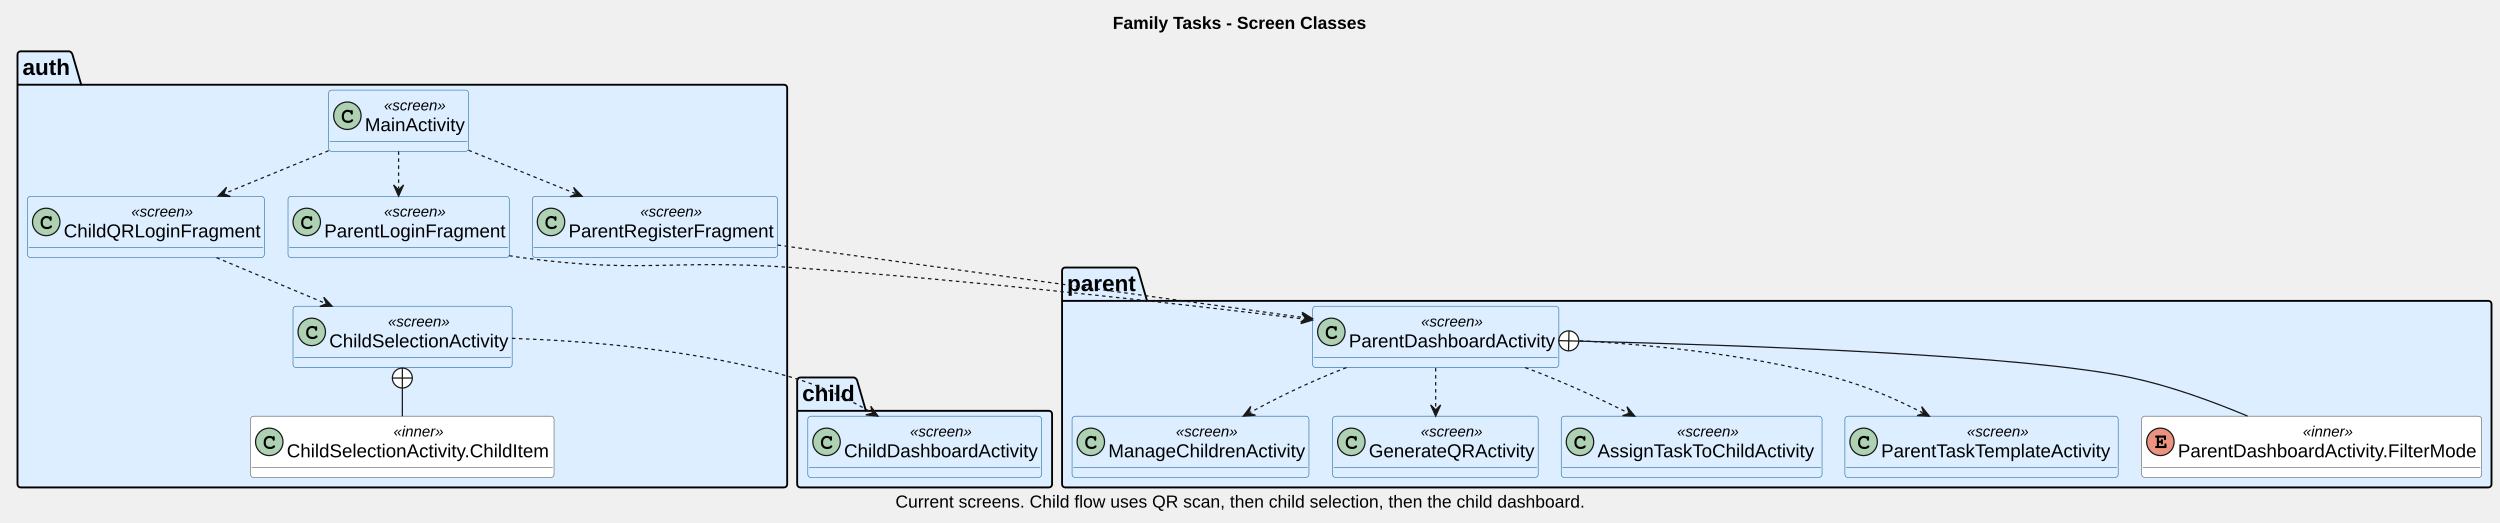
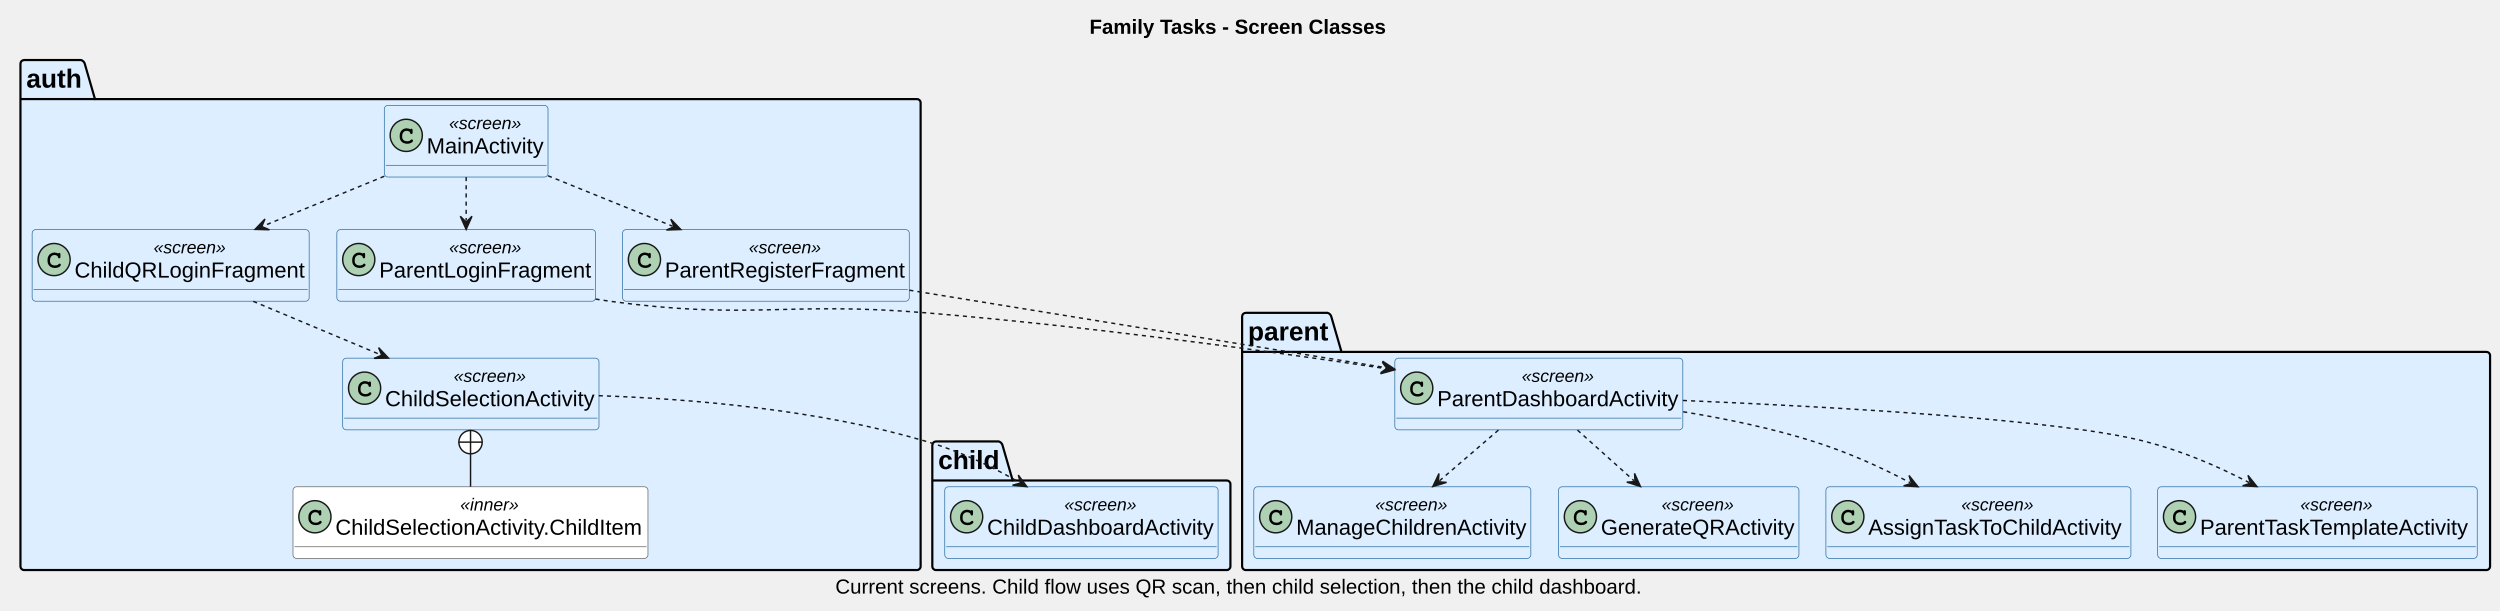
- <svg xmlns="http://www.w3.org/2000/svg" contentStyleType="text/css" height="1045px" preserveAspectRatio="none" style="width:5002px;height:1045px;background:#FFFFFF;" version="1.1" viewBox="0 0 5002 1045" width="5002.5px" zoomAndPan="magnify">
+ <svg xmlns="http://www.w3.org/2000/svg" contentStyleType="text/css" height="1045px" preserveAspectRatio="none" style="width:4277px;height:1045px;background:#FFFFFF;" version="1.1" viewBox="0 0 4277 1045" width="4277.5px" zoomAndPan="magnify">
  <defs />
  <g>
-     <text fill="#000000" font-family="Arial" font-size="35" font-weight="bold" lengthAdjust="spacing" textLength="509.739" x="2226.381" y="57.83">Family Tasks - Screen Classes</text>
+     <text fill="#000000" font-family="Arial" font-size="35" font-weight="bold" lengthAdjust="spacing" textLength="509.739" x="1863.881" y="57.83">Family Tasks - Screen Classes</text>
    <g id="cluster_auth">
      <path d="M41.25,102.747 L138.738,102.747 A9.375,9.375 0 0 1 144.988,108.997 L162.488,169.492 L1568.75,169.492 A6.25,6.25 0 0 1 1575,175.742 L1575,968.997 A6.25,6.25 0 0 1 1568.75,975.247 L41.25,975.247 A6.25,6.25 0 0 1 35,968.997 L35,108.997 A6.25,6.25 0 0 1 41.25,102.747 " fill="#DCEEFF" style="stroke:#000000;stroke-width:3.75;" />
      <line style="stroke:#000000;stroke-width:3.75;" x1="35" x2="162.488" y1="169.492" y2="169.492" />
      <text fill="#000000" font-family="Arial" font-size="45" font-weight="bold" lengthAdjust="spacing" textLength="94.988" x="45" y="149.956">auth</text>
    </g>
    <g id="cluster_parent">
-       <path d="M2131.25,535.247 L2271.277,535.247 A9.375,9.375 0 0 1 2277.527,541.497 L2295.027,601.992 L4978.75,601.992 A6.25,6.25 0 0 1 4985,608.242 L4985,968.997 A6.25,6.25 0 0 1 4978.75,975.247 L2131.25,975.247 A6.25,6.25 0 0 1 2125,968.997 L2125,541.497 A6.25,6.25 0 0 1 2131.25,535.247 " fill="#DCEEFF" style="stroke:#000000;stroke-width:3.75;" />
+       <path d="M2131.25,535.247 L2271.277,535.247 A9.375,9.375 0 0 1 2277.527,541.497 L2295.027,601.992 L4253.75,601.992 A6.25,6.25 0 0 1 4260,608.242 L4260,968.997 A6.25,6.25 0 0 1 4253.75,975.247 L2131.25,975.247 A6.25,6.25 0 0 1 2125,968.997 L2125,541.497 A6.25,6.25 0 0 1 2131.25,535.247 " fill="#DCEEFF" style="stroke:#000000;stroke-width:3.75;" />
      <line style="stroke:#000000;stroke-width:3.75;" x1="2125" x2="2295.027" y1="601.992" y2="601.992" />
      <text fill="#000000" font-family="Arial" font-size="45" font-weight="bold" lengthAdjust="spacing" textLength="137.527" x="2135" y="582.456">parent</text>
    </g>
    <g id="cluster_child">
      <path d="M1601.25,755.247 L1708.757,755.247 A9.375,9.375 0 0 1 1715.007,761.497 L1732.507,821.992 L2098.75,821.992 A6.25,6.25 0 0 1 2105,828.242 L2105,968.997 A6.25,6.25 0 0 1 2098.75,975.247 L1601.25,975.247 A6.25,6.25 0 0 1 1595,968.997 L1595,761.497 A6.25,6.25 0 0 1 1601.25,755.247 " fill="#DCEEFF" style="stroke:#000000;stroke-width:3.75;" />
      <line style="stroke:#000000;stroke-width:3.75;" x1="1595" x2="1732.507" y1="821.992" y2="821.992" />
      <text fill="#000000" font-family="Arial" font-size="45" font-weight="bold" lengthAdjust="spacing" textLength="105.007" x="1605" y="802.456">child</text>
    </g>
    <g id="elem_MainActivity">
      <rect codeLine="19" fill="#DCEEFF" height="122.618" id="MainActivity" rx="6.25" ry="6.25" style="stroke:#2F6FA3;stroke-width:1.25;" width="280.043" x="657.5" y="180.247" />
      <ellipse cx="695" cy="231.556" fill="#ADD1B2" rx="27.5" ry="27.5" style="stroke:#181818;stroke-width:2.5;" />
      <path d="M701.914,221.243 Q702.305,220.696 702.773,220.423 Q703.242,220.149 703.789,220.149 Q704.727,220.149 705.312,220.814 Q705.898,221.439 705.898,222.962 L705.898,226.595 Q705.898,228.118 705.312,228.782 Q704.727,229.446 703.789,229.446 Q702.93,229.446 702.422,228.939 Q701.914,228.47 701.641,227.181 Q701.523,226.282 701.055,225.814 Q700.234,224.876 698.711,224.329 Q697.188,223.782 695.625,223.782 Q693.711,223.782 692.109,224.603 Q690.547,225.423 689.297,227.298 Q688.086,229.173 688.086,231.751 L688.086,234.486 Q688.086,237.571 690.312,239.642 Q692.539,241.673 696.523,241.673 Q698.867,241.673 700.508,241.048 Q701.484,240.657 702.539,239.564 Q703.203,238.899 703.555,238.704 Q703.945,238.509 704.453,238.509 Q705.273,238.509 705.898,239.173 Q706.562,239.798 706.562,240.657 Q706.562,241.517 705.703,242.532 Q704.453,243.978 702.461,244.798 Q699.766,245.931 696.523,245.931 Q692.734,245.931 689.727,244.368 Q687.266,243.118 685.547,240.462 Q683.828,237.767 683.828,234.564 L683.828,231.673 Q683.828,228.353 685.352,225.501 Q686.914,222.611 689.648,221.087 Q692.383,219.524 695.469,219.524 Q697.305,219.524 698.906,219.954 Q700.547,220.345 701.914,221.243 Z " fill="#000000" />
      <text fill="#000000" font-family="Arial" font-size="30" font-style="italic" lengthAdjust="spacing" textLength="123.413" x="768.315" y="220.886">«screen»</text>
      <text fill="#000000" font-family="Arial" font-size="37.5" lengthAdjust="spacing" textLength="200.043" x="730" y="262.418">MainActivity</text>
      <line style="stroke:#2F6FA3;stroke-width:1.25;" x1="660" x2="935.043" y1="282.865" y2="282.865" />
    </g>
    <g id="elem_ParentLoginFragment">
      <rect codeLine="20" fill="#DCEEFF" height="122.618" id="ParentLoginFragment" rx="6.25" ry="6.25" style="stroke:#2F6FA3;stroke-width:1.25;" width="442.714" x="576.25" y="392.747" />
      <ellipse cx="613.75" cy="444.056" fill="#ADD1B2" rx="27.5" ry="27.5" style="stroke:#181818;stroke-width:2.5;" />
      <path d="M620.664,433.743 Q621.055,433.196 621.523,432.923 Q621.992,432.649 622.539,432.649 Q623.477,432.649 624.062,433.314 Q624.648,433.939 624.648,435.462 L624.648,439.095 Q624.648,440.618 624.062,441.282 Q623.477,441.946 622.539,441.946 Q621.68,441.946 621.172,441.439 Q620.664,440.97 620.391,439.681 Q620.273,438.782 619.805,438.314 Q618.984,437.376 617.461,436.829 Q615.938,436.282 614.375,436.282 Q612.461,436.282 610.859,437.103 Q609.297,437.923 608.047,439.798 Q606.836,441.673 606.836,444.251 L606.836,446.986 Q606.836,450.071 609.062,452.142 Q611.289,454.173 615.273,454.173 Q617.617,454.173 619.258,453.548 Q620.234,453.157 621.289,452.064 Q621.953,451.399 622.305,451.204 Q622.695,451.009 623.203,451.009 Q624.023,451.009 624.648,451.673 Q625.312,452.298 625.312,453.157 Q625.312,454.017 624.453,455.032 Q623.203,456.478 621.211,457.298 Q618.516,458.431 615.273,458.431 Q611.484,458.431 608.477,456.868 Q606.016,455.618 604.297,452.962 Q602.578,450.267 602.578,447.064 L602.578,444.173 Q602.578,440.853 604.102,438.001 Q605.664,435.111 608.398,433.587 Q611.133,432.024 614.219,432.024 Q616.055,432.024 617.656,432.454 Q619.297,432.845 620.664,433.743 Z " fill="#000000" />
      <text fill="#000000" font-family="Arial" font-size="30" font-style="italic" lengthAdjust="spacing" textLength="123.413" x="768.4" y="433.386">«screen»</text>
      <text fill="#000000" font-family="Arial" font-size="37.5" lengthAdjust="spacing" textLength="362.714" x="648.75" y="474.918">ParentLoginFragment</text>
      <line style="stroke:#2F6FA3;stroke-width:1.25;" x1="578.75" x2="1016.464" y1="495.365" y2="495.365" />
    </g>
    <g id="elem_ParentRegisterFragment">
      <rect codeLine="21" fill="#DCEEFF" height="122.618" id="ParentRegisterFragment" rx="6.25" ry="6.25" style="stroke:#2F6FA3;stroke-width:1.25;" width="490.596" x="1065" y="392.747" />
      <ellipse cx="1102.5" cy="444.056" fill="#ADD1B2" rx="27.5" ry="27.5" style="stroke:#181818;stroke-width:2.5;" />
      <path d="M1109.414,433.743 Q1109.805,433.196 1110.273,432.923 Q1110.742,432.649 1111.289,432.649 Q1112.227,432.649 1112.812,433.314 Q1113.398,433.939 1113.398,435.462 L1113.398,439.095 Q1113.398,440.618 1112.812,441.282 Q1112.227,441.946 1111.289,441.946 Q1110.43,441.946 1109.922,441.439 Q1109.414,440.97 1109.141,439.681 Q1109.023,438.782 1108.555,438.314 Q1107.734,437.376 1106.211,436.829 Q1104.688,436.282 1103.125,436.282 Q1101.211,436.282 1099.609,437.103 Q1098.047,437.923 1096.797,439.798 Q1095.586,441.673 1095.586,444.251 L1095.586,446.986 Q1095.586,450.071 1097.812,452.142 Q1100.039,454.173 1104.023,454.173 Q1106.367,454.173 1108.008,453.548 Q1108.984,453.157 1110.039,452.064 Q1110.703,451.399 1111.055,451.204 Q1111.445,451.009 1111.953,451.009 Q1112.773,451.009 1113.398,451.673 Q1114.062,452.298 1114.062,453.157 Q1114.062,454.017 1113.203,455.032 Q1111.953,456.478 1109.961,457.298 Q1107.266,458.431 1104.023,458.431 Q1100.234,458.431 1097.227,456.868 Q1094.766,455.618 1093.047,452.962 Q1091.328,450.267 1091.328,447.064 L1091.328,444.173 Q1091.328,440.853 1092.852,438.001 Q1094.414,435.111 1097.148,433.587 Q1099.883,432.024 1102.969,432.024 Q1104.805,432.024 1106.406,432.454 Q1108.047,432.845 1109.414,433.743 Z " fill="#000000" />
      <text fill="#000000" font-family="Arial" font-size="30" font-style="italic" lengthAdjust="spacing" textLength="123.413" x="1281.091" y="433.386">«screen»</text>
      <text fill="#000000" font-family="Arial" font-size="37.5" lengthAdjust="spacing" textLength="410.596" x="1137.5" y="474.918">ParentRegisterFragment</text>
      <line style="stroke:#2F6FA3;stroke-width:1.25;" x1="1067.5" x2="1553.096" y1="495.365" y2="495.365" />
    </g>
    <g id="elem_ChildQRLoginFragment">
      <rect codeLine="22" fill="#DCEEFF" height="122.618" id="ChildQRLoginFragment" rx="6.25" ry="6.25" style="stroke:#2F6FA3;stroke-width:1.25;" width="473.933" x="55" y="392.747" />
      <ellipse cx="92.5" cy="444.056" fill="#ADD1B2" rx="27.5" ry="27.5" style="stroke:#181818;stroke-width:2.5;" />
      <path d="M99.414,433.743 Q99.805,433.196 100.273,432.923 Q100.742,432.649 101.289,432.649 Q102.227,432.649 102.812,433.314 Q103.398,433.939 103.398,435.462 L103.398,439.095 Q103.398,440.618 102.812,441.282 Q102.227,441.946 101.289,441.946 Q100.43,441.946 99.922,441.439 Q99.414,440.97 99.141,439.681 Q99.023,438.782 98.555,438.314 Q97.734,437.376 96.211,436.829 Q94.688,436.282 93.125,436.282 Q91.211,436.282 89.609,437.103 Q88.047,437.923 86.797,439.798 Q85.586,441.673 85.586,444.251 L85.586,446.986 Q85.586,450.071 87.812,452.142 Q90.039,454.173 94.023,454.173 Q96.367,454.173 98.008,453.548 Q98.984,453.157 100.039,452.064 Q100.703,451.399 101.055,451.204 Q101.445,451.009 101.953,451.009 Q102.773,451.009 103.398,451.673 Q104.062,452.298 104.062,453.157 Q104.062,454.017 103.203,455.032 Q101.953,456.478 99.961,457.298 Q97.266,458.431 94.023,458.431 Q90.234,458.431 87.227,456.868 Q84.766,455.618 83.047,452.962 Q81.328,450.267 81.328,447.064 L81.328,444.173 Q81.328,440.853 82.852,438.001 Q84.414,435.111 87.148,433.587 Q89.883,432.024 92.969,432.024 Q94.805,432.024 96.406,432.454 Q98.047,432.845 99.414,433.743 Z " fill="#000000" />
      <text fill="#000000" font-family="Arial" font-size="30" font-style="italic" lengthAdjust="spacing" textLength="123.413" x="262.76" y="433.386">«screen»</text>
      <text fill="#000000" font-family="Arial" font-size="37.5" lengthAdjust="spacing" textLength="393.933" x="127.5" y="474.918">ChildQRLoginFragment</text>
      <line style="stroke:#2F6FA3;stroke-width:1.25;" x1="57.5" x2="526.433" y1="495.365" y2="495.365" />
    </g>
    <g id="elem_ChildSelectionActivity">
      <rect codeLine="23" fill="#DCEEFF" height="122.618" id="ChildSelectionActivity" rx="6.25" ry="6.25" style="stroke:#2F6FA3;stroke-width:1.25;" width="438.484" x="586.25" y="612.747" />
      <ellipse cx="623.75" cy="664.056" fill="#ADD1B2" rx="27.5" ry="27.5" style="stroke:#181818;stroke-width:2.5;" />
      <path d="M630.664,653.743 Q631.055,653.196 631.523,652.923 Q631.992,652.649 632.539,652.649 Q633.477,652.649 634.062,653.314 Q634.648,653.939 634.648,655.462 L634.648,659.095 Q634.648,660.618 634.062,661.282 Q633.477,661.946 632.539,661.946 Q631.68,661.946 631.172,661.439 Q630.664,660.97 630.391,659.681 Q630.273,658.782 629.805,658.314 Q628.984,657.376 627.461,656.829 Q625.938,656.282 624.375,656.282 Q622.461,656.282 620.859,657.103 Q619.297,657.923 618.047,659.798 Q616.836,661.673 616.836,664.251 L616.836,666.986 Q616.836,670.071 619.062,672.142 Q621.289,674.173 625.273,674.173 Q627.617,674.173 629.258,673.548 Q630.234,673.157 631.289,672.064 Q631.953,671.399 632.305,671.204 Q632.695,671.009 633.203,671.009 Q634.023,671.009 634.648,671.673 Q635.312,672.298 635.312,673.157 Q635.312,674.017 634.453,675.032 Q633.203,676.478 631.211,677.298 Q628.516,678.431 625.273,678.431 Q621.484,678.431 618.477,676.868 Q616.016,675.618 614.297,672.962 Q612.578,670.267 612.578,667.064 L612.578,664.173 Q612.578,660.853 614.102,658.001 Q615.664,655.111 618.398,653.587 Q621.133,652.024 624.219,652.024 Q626.055,652.024 627.656,652.454 Q629.297,652.845 630.664,653.743 Z " fill="#000000" />
      <text fill="#000000" font-family="Arial" font-size="30" font-style="italic" lengthAdjust="spacing" textLength="123.413" x="776.285" y="653.386">«screen»</text>
      <text fill="#000000" font-family="Arial" font-size="37.5" lengthAdjust="spacing" textLength="358.484" x="658.75" y="694.918">ChildSelectionActivity</text>
      <line style="stroke:#2F6FA3;stroke-width:1.25;" x1="588.75" x2="1022.234" y1="715.365" y2="715.365" />
    </g>
    <g id="elem_SelectionChildItem">
      <rect codeLine="24" fill="#FFFFFF" height="122.618" id="SelectionChildItem" rx="6.25" ry="6.25" style="stroke:#666666;stroke-width:1.25;" width="607.289" x="501.25" y="832.747" />
      <ellipse cx="538.75" cy="884.056" fill="#ADD1B2" rx="27.5" ry="27.5" style="stroke:#181818;stroke-width:2.5;" />
      <path d="M545.664,873.743 Q546.055,873.196 546.523,872.923 Q546.992,872.649 547.539,872.649 Q548.477,872.649 549.062,873.314 Q549.648,873.939 549.648,875.462 L549.648,879.095 Q549.648,880.618 549.062,881.282 Q548.477,881.946 547.539,881.946 Q546.68,881.946 546.172,881.439 Q545.664,880.97 545.391,879.681 Q545.273,878.782 544.805,878.314 Q543.984,877.376 542.461,876.829 Q540.938,876.282 539.375,876.282 Q537.461,876.282 535.859,877.103 Q534.297,877.923 533.047,879.798 Q531.836,881.673 531.836,884.251 L531.836,886.986 Q531.836,890.071 534.062,892.142 Q536.289,894.173 540.273,894.173 Q542.617,894.173 544.258,893.548 Q545.234,893.157 546.289,892.064 Q546.953,891.399 547.305,891.204 Q547.695,891.009 548.203,891.009 Q549.023,891.009 549.648,891.673 Q550.312,892.298 550.312,893.157 Q550.312,894.017 549.453,895.032 Q548.203,896.478 546.211,897.298 Q543.516,898.431 540.273,898.431 Q536.484,898.431 533.477,896.868 Q531.016,895.618 529.297,892.962 Q527.578,890.267 527.578,887.064 L527.578,884.173 Q527.578,880.853 529.102,878.001 Q530.664,875.111 533.398,873.587 Q536.133,872.024 539.219,872.024 Q541.055,872.024 542.656,872.454 Q544.297,872.845 545.664,873.743 Z " fill="#000000" />
      <text fill="#000000" font-family="Arial" font-size="30" font-style="italic" lengthAdjust="spacing" textLength="100.078" x="787.355" y="873.386">«inner»</text>
      <text fill="#000000" font-family="Arial" font-size="37.5" lengthAdjust="spacing" textLength="527.289" x="573.75" y="914.918">ChildSelectionActivity.ChildItem</text>
      <line style="stroke:#666666;stroke-width:1.25;" x1="503.75" x2="1106.039" y1="935.365" y2="935.365" />
    </g>
    <g id="elem_ParentDashboardActivity">
-       <rect codeLine="28" fill="#DCEEFF" height="122.618" id="ParentDashboardActivity" rx="6.25" ry="6.25" style="stroke:#2F6FA3;stroke-width:1.25;" width="492.701" x="2626.25" y="612.747" />
-       <ellipse cx="2663.75" cy="664.056" fill="#ADD1B2" rx="27.5" ry="27.5" style="stroke:#181818;stroke-width:2.5;" />
-       <path d="M2670.664,653.743 Q2671.055,653.196 2671.523,652.923 Q2671.992,652.649 2672.539,652.649 Q2673.477,652.649 2674.062,653.314 Q2674.648,653.939 2674.648,655.462 L2674.648,659.095 Q2674.648,660.618 2674.062,661.282 Q2673.477,661.946 2672.539,661.946 Q2671.68,661.946 2671.172,661.439 Q2670.664,660.97 2670.391,659.681 Q2670.273,658.782 2669.805,658.314 Q2668.984,657.376 2667.461,656.829 Q2665.938,656.282 2664.375,656.282 Q2662.461,656.282 2660.859,657.103 Q2659.297,657.923 2658.047,659.798 Q2656.836,661.673 2656.836,664.251 L2656.836,666.986 Q2656.836,670.071 2659.062,672.142 Q2661.289,674.173 2665.273,674.173 Q2667.617,674.173 2669.258,673.548 Q2670.234,673.157 2671.289,672.064 Q2671.953,671.399 2672.305,671.204 Q2672.695,671.009 2673.203,671.009 Q2674.023,671.009 2674.648,671.673 Q2675.312,672.298 2675.312,673.157 Q2675.312,674.017 2674.453,675.032 Q2673.203,676.478 2671.211,677.298 Q2668.516,678.431 2665.273,678.431 Q2661.484,678.431 2658.477,676.868 Q2656.016,675.618 2654.297,672.962 Q2652.578,670.267 2652.578,667.064 L2652.578,664.173 Q2652.578,660.853 2654.102,658.001 Q2655.664,655.111 2658.398,653.587 Q2661.133,652.024 2664.219,652.024 Q2666.055,652.024 2667.656,652.454 Q2669.297,652.845 2670.664,653.743 Z " fill="#000000" />
-       <text fill="#000000" font-family="Arial" font-size="30" font-style="italic" lengthAdjust="spacing" textLength="123.413" x="2843.394" y="653.386">«screen»</text>
-       <text fill="#000000" font-family="Arial" font-size="37.5" lengthAdjust="spacing" textLength="412.701" x="2698.75" y="694.918">ParentDashboardActivity</text>
-       <line style="stroke:#2F6FA3;stroke-width:1.25;" x1="2628.75" x2="3116.451" y1="715.365" y2="715.365" />
+       <rect codeLine="28" fill="#DCEEFF" height="122.618" id="ParentDashboardActivity" rx="6.25" ry="6.25" style="stroke:#2F6FA3;stroke-width:1.25;" width="492.701" x="2386.25" y="612.747" />
+       <ellipse cx="2423.75" cy="664.056" fill="#ADD1B2" rx="27.5" ry="27.5" style="stroke:#181818;stroke-width:2.5;" />
+       <path d="M2430.664,653.743 Q2431.055,653.196 2431.523,652.923 Q2431.992,652.649 2432.539,652.649 Q2433.477,652.649 2434.062,653.314 Q2434.648,653.939 2434.648,655.462 L2434.648,659.095 Q2434.648,660.618 2434.062,661.282 Q2433.477,661.946 2432.539,661.946 Q2431.68,661.946 2431.172,661.439 Q2430.664,660.97 2430.391,659.681 Q2430.273,658.782 2429.805,658.314 Q2428.984,657.376 2427.461,656.829 Q2425.938,656.282 2424.375,656.282 Q2422.461,656.282 2420.859,657.103 Q2419.297,657.923 2418.047,659.798 Q2416.836,661.673 2416.836,664.251 L2416.836,666.986 Q2416.836,670.071 2419.062,672.142 Q2421.289,674.173 2425.273,674.173 Q2427.617,674.173 2429.258,673.548 Q2430.234,673.157 2431.289,672.064 Q2431.953,671.399 2432.305,671.204 Q2432.695,671.009 2433.203,671.009 Q2434.023,671.009 2434.648,671.673 Q2435.312,672.298 2435.312,673.157 Q2435.312,674.017 2434.453,675.032 Q2433.203,676.478 2431.211,677.298 Q2428.516,678.431 2425.273,678.431 Q2421.484,678.431 2418.477,676.868 Q2416.016,675.618 2414.297,672.962 Q2412.578,670.267 2412.578,667.064 L2412.578,664.173 Q2412.578,660.853 2414.102,658.001 Q2415.664,655.111 2418.398,653.587 Q2421.133,652.024 2424.219,652.024 Q2426.055,652.024 2427.656,652.454 Q2429.297,652.845 2430.664,653.743 Z " fill="#000000" />
+       <text fill="#000000" font-family="Arial" font-size="30" font-style="italic" lengthAdjust="spacing" textLength="123.413" x="2603.394" y="653.386">«screen»</text>
+       <text fill="#000000" font-family="Arial" font-size="37.5" lengthAdjust="spacing" textLength="412.701" x="2458.75" y="694.918">ParentDashboardActivity</text>
+       <line style="stroke:#2F6FA3;stroke-width:1.25;" x1="2388.75" x2="2876.451" y1="715.365" y2="715.365" />
    </g>
    <g id="elem_ManageChildrenActivity">
      <rect codeLine="29" fill="#DCEEFF" height="122.618" id="ManageChildrenActivity" rx="6.25" ry="6.25" style="stroke:#2F6FA3;stroke-width:1.25;" width="473.933" x="2145" y="832.747" />
      <ellipse cx="2182.5" cy="884.056" fill="#ADD1B2" rx="27.5" ry="27.5" style="stroke:#181818;stroke-width:2.5;" />
      <path d="M2189.414,873.743 Q2189.805,873.196 2190.273,872.923 Q2190.742,872.649 2191.289,872.649 Q2192.227,872.649 2192.812,873.314 Q2193.398,873.939 2193.398,875.462 L2193.398,879.095 Q2193.398,880.618 2192.812,881.282 Q2192.227,881.946 2191.289,881.946 Q2190.43,881.946 2189.922,881.439 Q2189.414,880.97 2189.141,879.681 Q2189.023,878.782 2188.555,878.314 Q2187.734,877.376 2186.211,876.829 Q2184.688,876.282 2183.125,876.282 Q2181.211,876.282 2179.609,877.103 Q2178.047,877.923 2176.797,879.798 Q2175.586,881.673 2175.586,884.251 L2175.586,886.986 Q2175.586,890.071 2177.812,892.142 Q2180.039,894.173 2184.023,894.173 Q2186.367,894.173 2188.008,893.548 Q2188.984,893.157 2190.039,892.064 Q2190.703,891.399 2191.055,891.204 Q2191.445,891.009 2191.953,891.009 Q2192.773,891.009 2193.398,891.673 Q2194.062,892.298 2194.062,893.157 Q2194.062,894.017 2193.203,895.032 Q2191.953,896.478 2189.961,897.298 Q2187.266,898.431 2184.023,898.431 Q2180.234,898.431 2177.227,896.868 Q2174.766,895.618 2173.047,892.962 Q2171.328,890.267 2171.328,887.064 L2171.328,884.173 Q2171.328,880.853 2172.852,878.001 Q2174.414,875.111 2177.148,873.587 Q2179.883,872.024 2182.969,872.024 Q2184.805,872.024 2186.406,872.454 Q2188.047,872.845 2189.414,873.743 Z " fill="#000000" />
      <text fill="#000000" font-family="Arial" font-size="30" font-style="italic" lengthAdjust="spacing" textLength="123.413" x="2352.76" y="873.386">«screen»</text>
      <text fill="#000000" font-family="Arial" font-size="37.5" lengthAdjust="spacing" textLength="393.933" x="2217.5" y="914.918">ManageChildrenActivity</text>
      <line style="stroke:#2F6FA3;stroke-width:1.25;" x1="2147.5" x2="2616.433" y1="935.365" y2="935.365" />
    </g>
    <g id="elem_GenerateQRActivity">
      <rect codeLine="30" fill="#DCEEFF" height="122.618" id="GenerateQRActivity" rx="6.25" ry="6.25" style="stroke:#2F6FA3;stroke-width:1.25;" width="411.366" x="2666.25" y="832.747" />
      <ellipse cx="2703.75" cy="884.056" fill="#ADD1B2" rx="27.5" ry="27.5" style="stroke:#181818;stroke-width:2.5;" />
      <path d="M2710.664,873.743 Q2711.055,873.196 2711.523,872.923 Q2711.992,872.649 2712.539,872.649 Q2713.477,872.649 2714.062,873.314 Q2714.648,873.939 2714.648,875.462 L2714.648,879.095 Q2714.648,880.618 2714.062,881.282 Q2713.477,881.946 2712.539,881.946 Q2711.68,881.946 2711.172,881.439 Q2710.664,880.97 2710.391,879.681 Q2710.273,878.782 2709.805,878.314 Q2708.984,877.376 2707.461,876.829 Q2705.938,876.282 2704.375,876.282 Q2702.461,876.282 2700.859,877.103 Q2699.297,877.923 2698.047,879.798 Q2696.836,881.673 2696.836,884.251 L2696.836,886.986 Q2696.836,890.071 2699.062,892.142 Q2701.289,894.173 2705.273,894.173 Q2707.617,894.173 2709.258,893.548 Q2710.234,893.157 2711.289,892.064 Q2711.953,891.399 2712.305,891.204 Q2712.695,891.009 2713.203,891.009 Q2714.023,891.009 2714.648,891.673 Q2715.312,892.298 2715.312,893.157 Q2715.312,894.017 2714.453,895.032 Q2713.203,896.478 2711.211,897.298 Q2708.516,898.431 2705.273,898.431 Q2701.484,898.431 2698.477,896.868 Q2696.016,895.618 2694.297,892.962 Q2692.578,890.267 2692.578,887.064 L2692.578,884.173 Q2692.578,880.853 2694.102,878.001 Q2695.664,875.111 2698.398,873.587 Q2701.133,872.024 2704.219,872.024 Q2706.055,872.024 2707.656,872.454 Q2709.297,872.845 2710.664,873.743 Z " fill="#000000" />
      <text fill="#000000" font-family="Arial" font-size="30" font-style="italic" lengthAdjust="spacing" textLength="123.413" x="2842.726" y="873.386">«screen»</text>
      <text fill="#000000" font-family="Arial" font-size="37.5" lengthAdjust="spacing" textLength="331.366" x="2738.75" y="914.918">GenerateQRActivity</text>
      <line style="stroke:#2F6FA3;stroke-width:1.25;" x1="2668.75" x2="3075.116" y1="935.365" y2="935.365" />
    </g>
    <g id="elem_AssignTaskToChildActivity">
      <rect codeLine="31" fill="#DCEEFF" height="122.618" id="AssignTaskToChildActivity" rx="6.25" ry="6.25" style="stroke:#2F6FA3;stroke-width:1.25;" width="521.797" x="3123.75" y="832.747" />
      <ellipse cx="3161.25" cy="884.056" fill="#ADD1B2" rx="27.5" ry="27.5" style="stroke:#181818;stroke-width:2.5;" />
      <path d="M3168.164,873.743 Q3168.555,873.196 3169.023,872.923 Q3169.492,872.649 3170.039,872.649 Q3170.977,872.649 3171.562,873.314 Q3172.148,873.939 3172.148,875.462 L3172.148,879.095 Q3172.148,880.618 3171.562,881.282 Q3170.977,881.946 3170.039,881.946 Q3169.18,881.946 3168.672,881.439 Q3168.164,880.97 3167.891,879.681 Q3167.773,878.782 3167.305,878.314 Q3166.484,877.376 3164.961,876.829 Q3163.438,876.282 3161.875,876.282 Q3159.961,876.282 3158.359,877.103 Q3156.797,877.923 3155.547,879.798 Q3154.336,881.673 3154.336,884.251 L3154.336,886.986 Q3154.336,890.071 3156.562,892.142 Q3158.789,894.173 3162.773,894.173 Q3165.117,894.173 3166.758,893.548 Q3167.734,893.157 3168.789,892.064 Q3169.453,891.399 3169.805,891.204 Q3170.195,891.009 3170.703,891.009 Q3171.523,891.009 3172.148,891.673 Q3172.812,892.298 3172.812,893.157 Q3172.812,894.017 3171.953,895.032 Q3170.703,896.478 3168.711,897.298 Q3166.016,898.431 3162.773,898.431 Q3158.984,898.431 3155.977,896.868 Q3153.516,895.618 3151.797,892.962 Q3150.078,890.267 3150.078,887.064 L3150.078,884.173 Q3150.078,880.853 3151.602,878.001 Q3153.164,875.111 3155.898,873.587 Q3158.633,872.024 3161.719,872.024 Q3163.555,872.024 3165.156,872.454 Q3166.797,872.845 3168.164,873.743 Z " fill="#000000" />
      <text fill="#000000" font-family="Arial" font-size="30" font-style="italic" lengthAdjust="spacing" textLength="123.413" x="3355.442" y="873.386">«screen»</text>
      <text fill="#000000" font-family="Arial" font-size="37.5" lengthAdjust="spacing" textLength="441.797" x="3196.25" y="914.918">AssignTaskToChildActivity</text>
      <line style="stroke:#2F6FA3;stroke-width:1.25;" x1="3126.25" x2="3643.047" y1="935.365" y2="935.365" />
    </g>
    <g id="elem_ParentTaskTemplateActivity">
      <rect codeLine="32" fill="#DCEEFF" height="122.618" id="ParentTaskTemplateActivity" rx="6.25" ry="6.25" style="stroke:#2F6FA3;stroke-width:1.25;" width="546.827" x="3691.25" y="832.747" />
      <ellipse cx="3728.75" cy="884.056" fill="#ADD1B2" rx="27.5" ry="27.5" style="stroke:#181818;stroke-width:2.5;" />
      <path d="M3735.664,873.743 Q3736.055,873.196 3736.523,872.923 Q3736.992,872.649 3737.539,872.649 Q3738.477,872.649 3739.062,873.314 Q3739.648,873.939 3739.648,875.462 L3739.648,879.095 Q3739.648,880.618 3739.062,881.282 Q3738.477,881.946 3737.539,881.946 Q3736.68,881.946 3736.172,881.439 Q3735.664,880.97 3735.391,879.681 Q3735.273,878.782 3734.805,878.314 Q3733.984,877.376 3732.461,876.829 Q3730.938,876.282 3729.375,876.282 Q3727.461,876.282 3725.859,877.103 Q3724.297,877.923 3723.047,879.798 Q3721.836,881.673 3721.836,884.251 L3721.836,886.986 Q3721.836,890.071 3724.062,892.142 Q3726.289,894.173 3730.273,894.173 Q3732.617,894.173 3734.258,893.548 Q3735.234,893.157 3736.289,892.064 Q3736.953,891.399 3737.305,891.204 Q3737.695,891.009 3738.203,891.009 Q3739.023,891.009 3739.648,891.673 Q3740.312,892.298 3740.312,893.157 Q3740.312,894.017 3739.453,895.032 Q3738.203,896.478 3736.211,897.298 Q3733.516,898.431 3730.273,898.431 Q3726.484,898.431 3723.477,896.868 Q3721.016,895.618 3719.297,892.962 Q3717.578,890.267 3717.578,887.064 L3717.578,884.173 Q3717.578,880.853 3719.102,878.001 Q3720.664,875.111 3723.398,873.587 Q3726.133,872.024 3729.219,872.024 Q3731.055,872.024 3732.656,872.454 Q3734.297,872.845 3735.664,873.743 Z " fill="#000000" />
      <text fill="#000000" font-family="Arial" font-size="30" font-style="italic" lengthAdjust="spacing" textLength="123.413" x="3935.457" y="873.386">«screen»</text>
      <text fill="#000000" font-family="Arial" font-size="37.5" lengthAdjust="spacing" textLength="466.827" x="3763.75" y="914.918">ParentTaskTemplateActivity</text>
      <line style="stroke:#2F6FA3;stroke-width:1.25;" x1="3693.75" x2="4235.577" y1="935.365" y2="935.365" />
    </g>
-     <g id="elem_ParentFilterMode">
-       <rect codeLine="33" fill="#FFFFFF" height="122.618" id="ParentFilterMode" rx="6.25" ry="6.25" style="stroke:#666666;stroke-width:1.25;" width="680.256" x="4285" y="832.747" />
-       <ellipse cx="4322.5" cy="884.056" fill="#EB937F" rx="27.5" ry="27.5" style="stroke:#181818;stroke-width:2.5;" />
-       <path d="M4319.648,886.048 L4319.648,892.298 L4330.469,892.298 L4330.469,889.993 Q4330.469,888.47 4331.055,887.806 Q4331.68,887.142 4332.617,887.142 Q4333.555,887.142 4334.141,887.806 Q4334.727,888.47 4334.727,889.993 L4334.727,896.556 L4314.727,896.556 Q4313.164,896.556 4312.5,895.97 Q4311.875,895.384 4311.875,894.407 Q4311.875,893.47 4312.539,892.884 Q4313.203,892.298 4314.727,892.298 L4315.391,892.298 L4315.391,875.657 L4314.727,875.657 Q4313.164,875.657 4312.5,875.071 Q4311.875,874.486 4311.875,873.509 Q4311.875,872.571 4312.5,871.986 Q4313.164,871.399 4314.727,871.399 L4333.789,871.399 L4333.789,877.884 Q4333.789,879.407 4333.203,880.071 Q4332.656,880.696 4331.68,880.696 Q4330.742,880.696 4330.156,880.071 Q4329.57,879.407 4329.57,877.884 L4329.57,875.657 L4319.648,875.657 L4319.648,881.79 L4323.359,881.79 Q4323.359,880.149 4323.672,879.681 Q4324.336,878.665 4325.508,878.665 Q4326.445,878.665 4327.031,879.329 Q4327.617,879.954 4327.617,881.478 L4327.617,886.399 Q4327.617,887.767 4327.305,888.236 Q4326.641,889.212 4325.508,889.212 Q4324.336,889.212 4323.672,888.196 Q4323.359,887.728 4323.359,886.048 L4319.648,886.048 Z " fill="#000000" />
-       <text fill="#000000" font-family="Arial" font-size="30" font-style="italic" lengthAdjust="spacing" textLength="100.078" x="4607.589" y="873.386">«inner»</text>
-       <text fill="#000000" font-family="Arial" font-size="37.5" lengthAdjust="spacing" textLength="600.256" x="4357.5" y="914.918">ParentDashboardActivity.FilterMode</text>
-       <line style="stroke:#666666;stroke-width:1.25;" x1="4287.5" x2="4962.756" y1="935.365" y2="935.365" />
-     </g>
    <g id="elem_ChildDashboardActivity">
-       <rect codeLine="37" fill="#DCEEFF" height="122.618" id="ChildDashboardActivity" rx="6.25" ry="6.25" style="stroke:#2F6FA3;stroke-width:1.25;" width="467.671" x="1616.25" y="832.747" />
+       <rect codeLine="36" fill="#DCEEFF" height="122.618" id="ChildDashboardActivity" rx="6.25" ry="6.25" style="stroke:#2F6FA3;stroke-width:1.25;" width="467.671" x="1616.25" y="832.747" />
      <ellipse cx="1653.75" cy="884.056" fill="#ADD1B2" rx="27.5" ry="27.5" style="stroke:#181818;stroke-width:2.5;" />
      <path d="M1660.664,873.743 Q1661.055,873.196 1661.523,872.923 Q1661.992,872.649 1662.539,872.649 Q1663.477,872.649 1664.062,873.314 Q1664.648,873.939 1664.648,875.462 L1664.648,879.095 Q1664.648,880.618 1664.062,881.282 Q1663.477,881.946 1662.539,881.946 Q1661.68,881.946 1661.172,881.439 Q1660.664,880.97 1660.391,879.681 Q1660.273,878.782 1659.805,878.314 Q1658.984,877.376 1657.461,876.829 Q1655.938,876.282 1654.375,876.282 Q1652.461,876.282 1650.859,877.103 Q1649.297,877.923 1648.047,879.798 Q1646.836,881.673 1646.836,884.251 L1646.836,886.986 Q1646.836,890.071 1649.062,892.142 Q1651.289,894.173 1655.273,894.173 Q1657.617,894.173 1659.258,893.548 Q1660.234,893.157 1661.289,892.064 Q1661.953,891.399 1662.305,891.204 Q1662.695,891.009 1663.203,891.009 Q1664.023,891.009 1664.648,891.673 Q1665.312,892.298 1665.312,893.157 Q1665.312,894.017 1664.453,895.032 Q1663.203,896.478 1661.211,897.298 Q1658.516,898.431 1655.273,898.431 Q1651.484,898.431 1648.477,896.868 Q1646.016,895.618 1644.297,892.962 Q1642.578,890.267 1642.578,887.064 L1642.578,884.173 Q1642.578,880.853 1644.102,878.001 Q1645.664,875.111 1648.398,873.587 Q1651.133,872.024 1654.219,872.024 Q1656.055,872.024 1657.656,872.454 Q1659.297,872.845 1660.664,873.743 Z " fill="#000000" />
      <text fill="#000000" font-family="Arial" font-size="30" font-style="italic" lengthAdjust="spacing" textLength="123.413" x="1820.879" y="873.386">«screen»</text>
      <text fill="#000000" font-family="Arial" font-size="37.5" lengthAdjust="spacing" textLength="387.671" x="1688.75" y="914.918">ChildDashboardActivity</text>
      <line style="stroke:#2F6FA3;stroke-width:1.25;" x1="1618.75" x2="2081.421" y1="935.365" y2="935.365" />
    </g>
    <polygon fill="#181818" points="797.5,392.443,807.5,369.943,797.5,379.943,787.5,369.943,797.5,392.443" style="stroke:#181818;stroke-width:2.5;" />
    <path d="M797.5,302.903 C797.5,330.94 797.5,349.387 797.5,377.443 " fill="none" style="stroke:#181818;stroke-width:2.5;stroke-dasharray:7.0,7.0;" />
    <polygon fill="#181818" points="1164.766,392.694,1147.663,374.981,1153.179,388.003,1140.157,393.519,1164.766,392.694" style="stroke:#181818;stroke-width:2.5;" />
    <path d="M937.543,300.697 C1008.079,329.255 1079.616,358.219 1150.862,387.065 " fill="none" style="stroke:#181818;stroke-width:2.5;stroke-dasharray:7.0,7.0;" />
    <polygon fill="#181818" points="436.289,392.415,460.901,393.113,447.851,387.664,453.3,374.614,436.289,392.415" style="stroke:#181818;stroke-width:2.5;" />
    <path d="M657.5,301.521 C588.612,329.827 519.555,358.202 450.163,386.714 " fill="none" style="stroke:#181818;stroke-width:2.5;stroke-dasharray:7.0,7.0;" />
-     <polygon fill="#181818" points="2626.123,640.346,2604.997,627.698,2613.715,638.834,2602.579,647.552,2626.123,640.346" style="stroke:#181818;stroke-width:2.5;" />
-     <path d="M1018.81,511.646 C1026.785,512.97 1034.699,514.178 1042.5,515.247 C1281.544,547.983 1344.335,518.096 1585,535.247 C1948.21,561.13 2352.424,607.002 2611.233,638.532 " fill="none" style="stroke:#181818;stroke-width:2.5;stroke-dasharray:7.0,7.0;" />
-     <polygon fill="#181818" points="2626.142,637.598,2605.215,624.624,2613.759,635.894,2602.489,644.437,2626.142,637.598" style="stroke:#181818;stroke-width:2.5;" />
-     <path d="M1555.86,490.327 C1848.276,530.563 2318.646,595.286 2611.282,635.553 " fill="none" style="stroke:#181818;stroke-width:2.5;stroke-dasharray:7.0,7.0;" />
+     <polygon fill="#181818" points="2385.564,632.821,2364.786,619.611,2373.201,630.977,2361.835,639.392,2385.564,632.821" style="stroke:#181818;stroke-width:2.5;" />
+     <path d="M1018.81,511.646 C1026.785,512.97 1034.699,514.178 1042.5,515.247 C1281.544,547.983 1344.558,515.22 1585,535.247 C1860.049,558.155 2158.897,599.005 2370.728,630.608 " fill="none" style="stroke:#181818;stroke-width:2.5;stroke-dasharray:7.0,7.0;" />
+     <polygon fill="#181818" points="2385.923,631.41,2365.319,617.929,2373.584,629.404,2362.109,637.67,2385.923,631.41" style="stroke:#181818;stroke-width:2.5;" />
+     <path d="M1555.653,496.433 C1792.447,534.928 2134.011,590.457 2371.117,629.003 " fill="none" style="stroke:#181818;stroke-width:2.5;stroke-dasharray:7.0,7.0;" />
    <polygon fill="#181818" points="664.593,612.594,647.713,594.669,653.066,607.759,639.976,613.111,664.593,612.594" style="stroke:#181818;stroke-width:2.5;" />
    <path d="M433.221,515.531 C505.229,545.739 578.798,576.602 650.761,606.791 " fill="none" style="stroke:#181818;stroke-width:2.5;stroke-dasharray:7.0,7.0;" />
    <polygon fill="#181818" points="1756.716,832.61,1742.163,812.749,1745.87,826.397,1732.222,830.104,1756.716,832.61" style="stroke:#181818;stroke-width:2.5;" />
    <path d="M1024.388,676.921 C1183.051,682.424 1400.983,700.782 1585,755.247 C1645.022,773.012 1694.49,796.966 1743.7,825.154 " fill="none" style="stroke:#181818;stroke-width:2.5;stroke-dasharray:7.0,7.0;" />
    <ellipse cx="805" cy="756.386" fill="#FFFFFF" rx="20" ry="20" style="stroke:#181818;stroke-width:2.5;" />
    <line style="stroke:#181818;stroke-width:2.5;" x1="805" x2="805" y1="776.386" y2="736.386" />
    <line style="stroke:#181818;stroke-width:2.5;" x1="785" x2="825" y1="756.386" y2="756.386" />
    <path d="M805,776.386 C805,806.455 805,802.752 805,832.671 " fill="none" style="stroke:#181818;stroke-width:2.5;" />
-     <polygon fill="#181818" points="2487.449,832.563,2512.003,830.731,2498.463,826.65,2502.543,813.11,2487.449,832.563" style="stroke:#181818;stroke-width:2.5;" />
-     <path d="M2693.95,735.513 C2677.279,741.859 2660.743,748.479 2645,755.247 C2591.932,778.06 2548.027,800.04 2500.665,825.468 " fill="none" style="stroke:#181818;stroke-width:2.5;stroke-dasharray:7.0,7.0;" />
-     <polygon fill="#181818" points="3860.365,832.734,3844.894,813.579,3849.238,827.038,3835.78,831.381,3860.365,832.734" style="stroke:#181818;stroke-width:2.5;" />
-     <path d="M3118.881,679.688 C3278.463,686.893 3489.432,706.136 3670,755.247 C3735.868,773.161 3792.023,797.744 3847.013,825.898 " fill="none" style="stroke:#181818;stroke-width:2.5;stroke-dasharray:7.0,7.0;" />
-     <polygon fill="#181818" points="3270.953,832.654,3255.244,813.694,3259.756,827.097,3246.353,831.609,3270.953,832.654" style="stroke:#181818;stroke-width:2.5;" />
-     <path d="M3051.583,735.467 C3068.894,741.869 3086.102,748.513 3102.5,755.247 C3158.915,778.412 3206.602,800.719 3257.517,825.986 " fill="none" style="stroke:#181818;stroke-width:2.5;stroke-dasharray:7.0,7.0;" />
-     <polygon fill="#181818" points="2872.5,832.671,2882.5,810.171,2872.5,820.171,2862.5,810.171,2872.5,832.671" style="stroke:#181818;stroke-width:2.5;" />
-     <path d="M2872.5,736.386 C2872.5,766.455 2872.5,787.752 2872.5,817.671 " fill="none" style="stroke:#181818;stroke-width:2.5;stroke-dasharray:7.0,7.0;" />
-     <ellipse cx="3138.79" cy="682.007" fill="#FFFFFF" rx="20" ry="20" style="stroke:#181818;stroke-width:2.5;" />
-     <line style="stroke:#181818;stroke-width:2.5;" x1="3158.784" x2="3118.796" y1="682.504" y2="681.509" />
-     <line style="stroke:#181818;stroke-width:2.5;" x1="3138.292" x2="3139.287" y1="702.001" y2="662.013" />
-     <path d="M3158.784,682.504 C3498.072,690.946 4051.282,710.655 4262.5,755.247 C4342.755,772.19 4428.845,803.928 4496.981,832.512 " fill="none" style="stroke:#181818;stroke-width:2.5;" />
-     <text fill="#000000" font-family="Arial" font-size="35" lengthAdjust="spacing" textLength="1379.338" x="1791.581" y="1015.576">Current screens. Child flow uses QR scan, then child selection, then the child dashboard.</text>
+     <polygon fill="#181818" points="2451.25,832.371,2474.83,825.282,2460.728,824.221,2461.789,810.119,2451.25,832.371" style="stroke:#181818;stroke-width:2.5;" />
+     <path d="M2563.525,735.815 C2528.549,765.895 2497.567,792.539 2462.623,822.591 " fill="none" style="stroke:#181818;stroke-width:2.5;stroke-dasharray:7.0,7.0;" />
+     <polygon fill="#181818" points="3861.211,832.462,3845.803,813.256,3850.103,826.729,3836.631,831.029,3861.211,832.462" style="stroke:#181818;stroke-width:2.5;" />
+     <path d="M2879.087,685.116 C3137.636,695.954 3525.981,717.825 3670,755.247 C3736.34,772.484 3792.829,797.172 3847.881,825.582 " fill="none" style="stroke:#181818;stroke-width:2.5;stroke-dasharray:7.0,7.0;" />
+     <polygon fill="#181818" points="3281.275,832.715,3265.968,813.428,3270.197,826.923,3256.702,831.153,3281.275,832.715" style="stroke:#181818;stroke-width:2.5;" />
+     <path d="M2879.559,704.443 C2952.378,716.266 3031.536,732.695 3102.5,755.247 C3163.994,774.789 3215.796,798.484 3267.982,825.765 " fill="none" style="stroke:#181818;stroke-width:2.5;stroke-dasharray:7.0,7.0;" />
+     <polygon fill="#181818" points="2806.5,832.371,2796.413,809.91,2797.189,824.031,2783.068,824.807,2806.5,832.371" style="stroke:#181818;stroke-width:2.5;" />
+     <path d="M2698.716,735.815 C2732.293,765.895 2761.781,792.311 2795.327,822.363 " fill="none" style="stroke:#181818;stroke-width:2.5;stroke-dasharray:7.0,7.0;" />
+     <text fill="#000000" font-family="Arial" font-size="35" lengthAdjust="spacing" textLength="1379.338" x="1429.081" y="1015.576">Current screens. Child flow uses QR scan, then child selection, then the child dashboard.</text>
  </g>
</svg>
